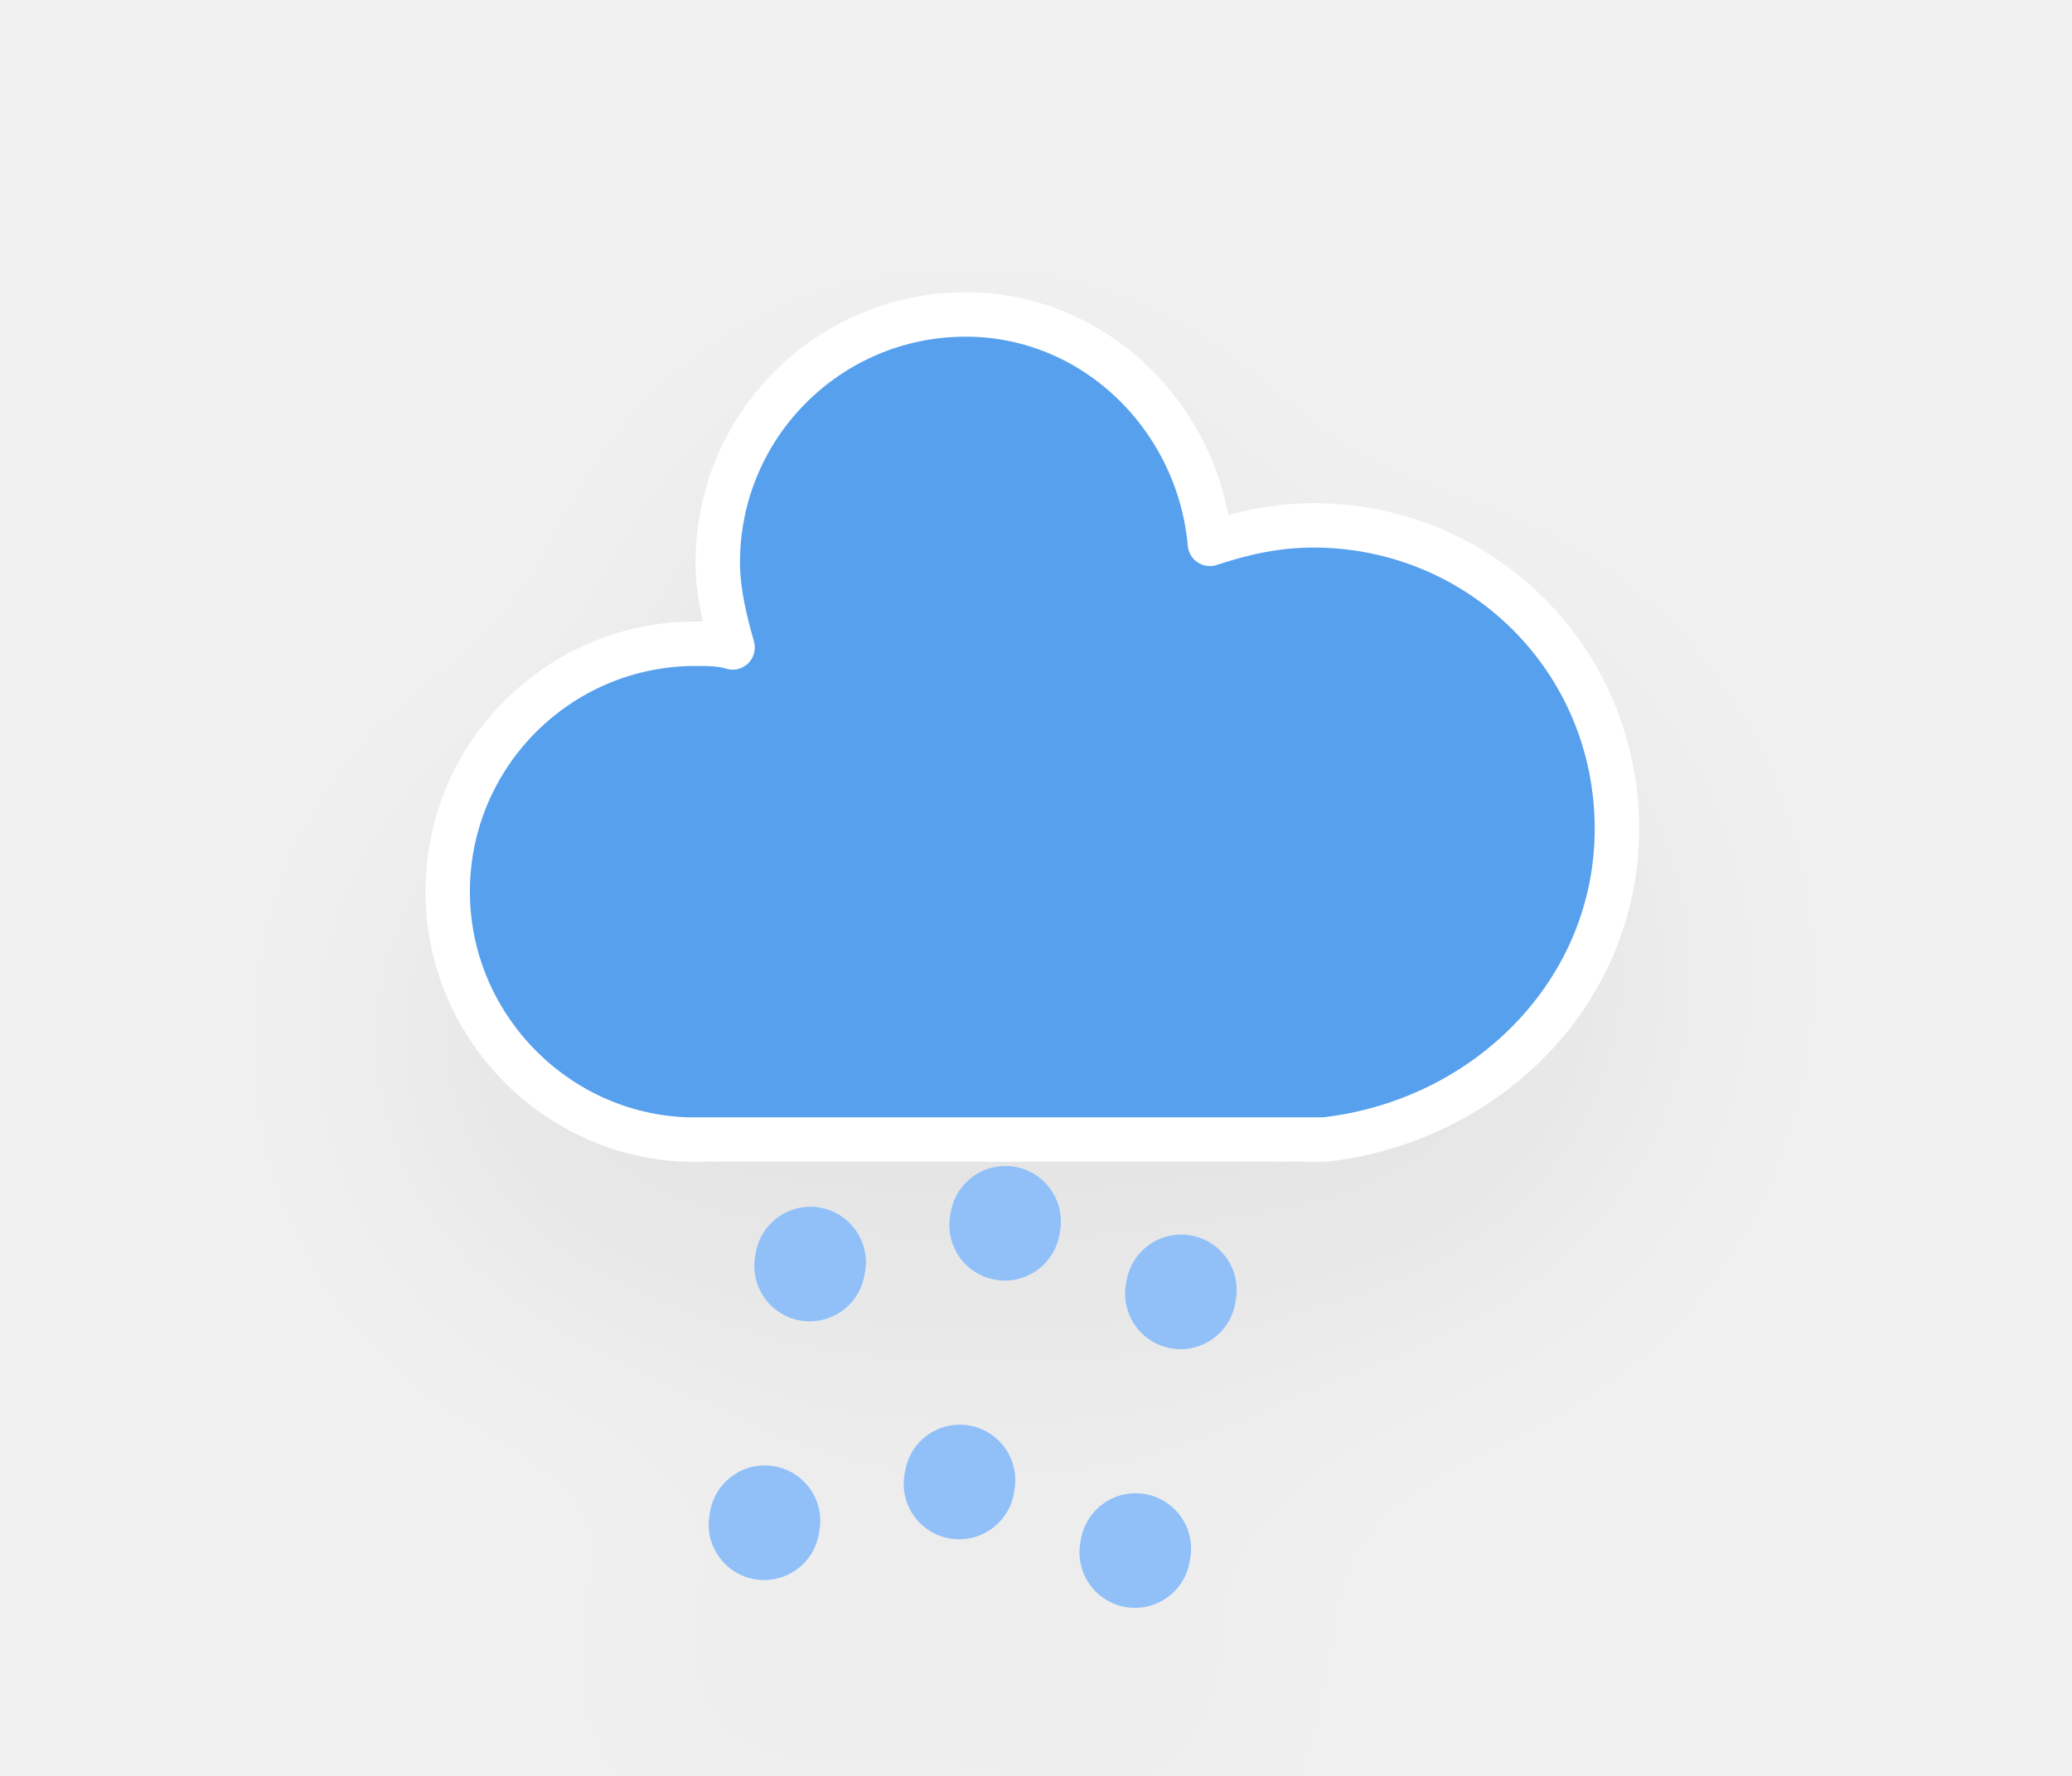
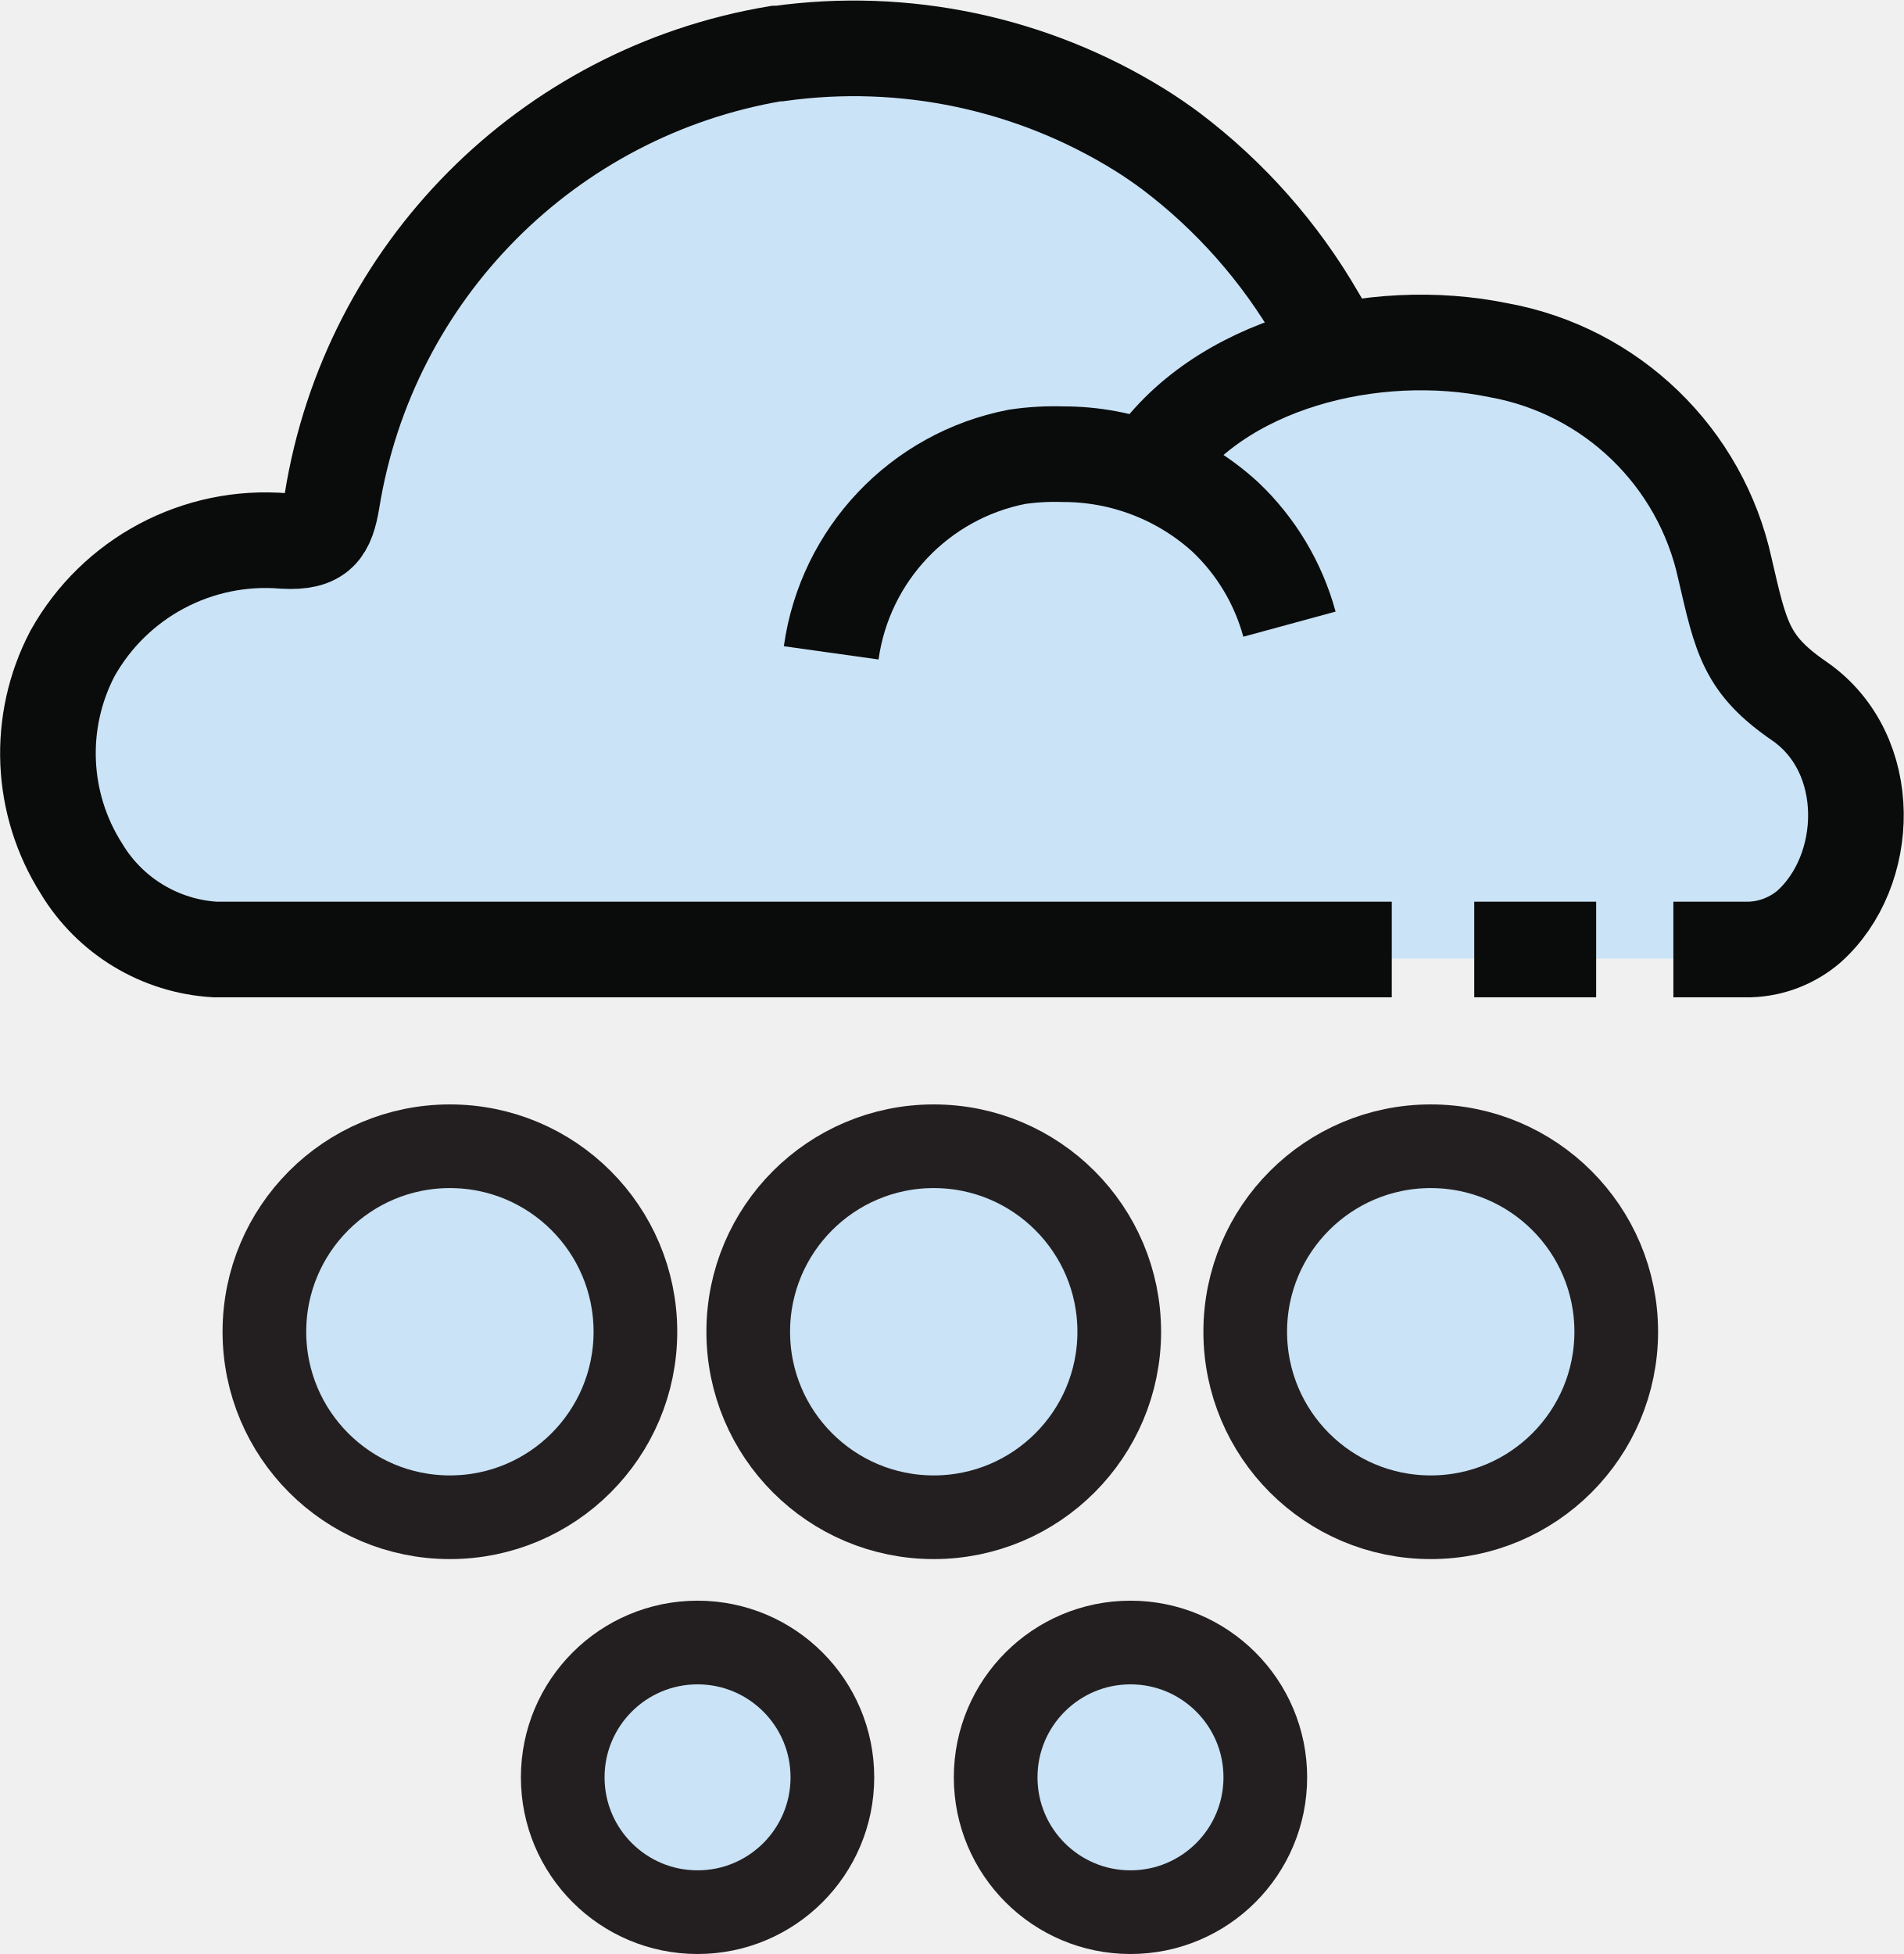
- <svg xmlns="http://www.w3.org/2000/svg" width="56" height="48" version="1.1">
+ <svg xmlns="http://www.w3.org/2000/svg" viewBox="0 0 79.62 81.74">
  <defs>
-     <filter id="blur" x="-.247" y="-.228" width="1.494" height="1.576">
-       <feGaussianBlur in="SourceAlpha" stdDeviation="3" />
-       <feOffset dx="0" dy="4" result="offsetblur" />
-       <feComponentTransfer>
-         <feFuncA slope="0.05" type="linear" />
-       </feComponentTransfer>
-       <feMerge>
-         <feMergeNode />
-         <feMergeNode in="SourceGraphic" />
-       </feMerge>
-     </filter>
+     <style>.cls-1{fill:#cae3f6;}.cls-2,.cls-3{fill:none;stroke-miterlimit:10;}.cls-2{stroke:#231f20;stroke-width:3.5px;}.cls-3{stroke:#0a0b0b;stroke-width:4px;}</style>
  </defs>
-   <g transform="translate(16,-2)" filter="url(#blur)">
-     <g class="am-weather-cloud-3">
-       <path transform="translate(-20,-11)" d="m47.7 35.4c0-4.6-3.7-8.2-8.2-8.2-1 0-1.9 0.2-2.8 0.5-0.3-3.4-3.1-6.2-6.6-6.2-3.7 0-6.7 3-6.7 6.7 0 0.8 0.2 1.6 0.4 2.3-0.3-0.1-0.7-0.1-1-0.1-3.7 0-6.7 3-6.7 6.7 0 3.6 2.9 6.6 6.5 6.7h17.2c4.4-0.5 7.9-4 7.9-8.4z" fill="#57a0ee" stroke="#fff" stroke-linejoin="round" stroke-width="1.2" />
-     </g>
-     <g transform="translate(-20,-10) rotate(10,-247.39,200.17)" fill="none" stroke="#91c0f8" stroke-dasharray="0.1, 7" stroke-linecap="round" stroke-width="3">
-       <line class="am-weather-rain-1" transform="translate(-5,1)" y2="8" />
-       <line class="am-weather-rain-2" transform="translate(0,-1)" y2="8" />
-       <line class="am-weather-rain-1" transform="translate(5)" y2="8" />
+   <g id="Layer_2" data-name="Layer 2">
+     <g id="Layer_1-2" data-name="Layer 1">
+       <circle class="cls-1" cx="18.82" cy="55.71" r="7.76" />
+       <circle class="cls-1" cx="39.06" cy="55.71" r="7.76" />
+       <circle class="cls-1" cx="59.85" cy="55.71" r="7.76" />
+       <circle class="cls-1" cx="29.18" cy="74.35" r="5.64" />
+       <circle class="cls-1" cx="47.29" cy="74.35" r="5.64" />
+       <path class="cls-1" d="M58.62,40.09H9.71a6.89,6.89,0,0,1-5.55-3.41,9,9,0,0,1,8.42-13.85c1.47.08,1.78-.47,2-1.71A22.63,22.63,0,0,1,33,2.29l.11,0a22.34,22.34,0,0,1,15,3.22c.44.28.88.58,1.31.91a23.1,23.1,0,0,1,6.07,7l.71,1.21" />
+       <path class="cls-1" d="M35.31,27.57A9.77,9.77,0,0,1,43,19.3a10.75,10.75,0,0,1,1.91-.14,9.91,9.91,0,0,1,6.75,2.65,9.55,9.55,0,0,1,2.67,4.53" />
+       <path class="cls-1" d="M48.52,19.77c2.83-4.43,9.34-6.06,14.54-5A11.88,11.88,0,0,1,72.47,24c.67,2.91.88,4,3.09,5.58,3.16,2.22,2.94,7.18.38,9.52a3.92,3.92,0,0,1-2.44,1H56.58" />
+       <line class="cls-1" x1="62.05" y1="40.09" x2="67.11" y2="40.09" />
+       <circle class="cls-2" cx="18.82" cy="55.71" r="7.76" />
+       <circle class="cls-2" cx="39.06" cy="55.71" r="7.76" />
+       <circle class="cls-2" cx="59.85" cy="55.71" r="7.76" />
+       <circle class="cls-2" cx="29.18" cy="74.35" r="5.64" />
+       <circle class="cls-2" cx="47.29" cy="74.35" r="5.64" />
+       <path class="cls-3" d="M58.22,39.72H9a7,7,0,0,1-5.59-3.38,9,9,0,0,1-.38-9,9.25,9.25,0,0,1,8.86-4.71c1.48.08,1.79-.46,2-1.69A22.6,22.6,0,0,1,32.47,2.24h.12A22.69,22.69,0,0,1,47.66,5.42q.66.41,1.32.9a23.26,23.26,0,0,1,6.11,6.91l.71,1.2" />
+       <path class="cls-3" d="M34.77,27.31a9.73,9.73,0,0,1,7.77-8.2A10.79,10.79,0,0,1,44.46,19a10.05,10.05,0,0,1,6.79,2.62,9.68,9.68,0,0,1,2.69,4.49" />
+       <path class="cls-3" d="M48.06,19.57c2.85-4.38,9.4-6,14.63-4.92a11.85,11.85,0,0,1,9.47,9.15c.67,2.89.88,4,3.11,5.53,3.18,2.2,3,7.12.39,9.44a4,4,0,0,1-2.47.95H70" />
+       <line class="cls-3" x1="61.67" y1="39.72" x2="66.77" y2="39.72" />
    </g>
  </g>
</svg>
